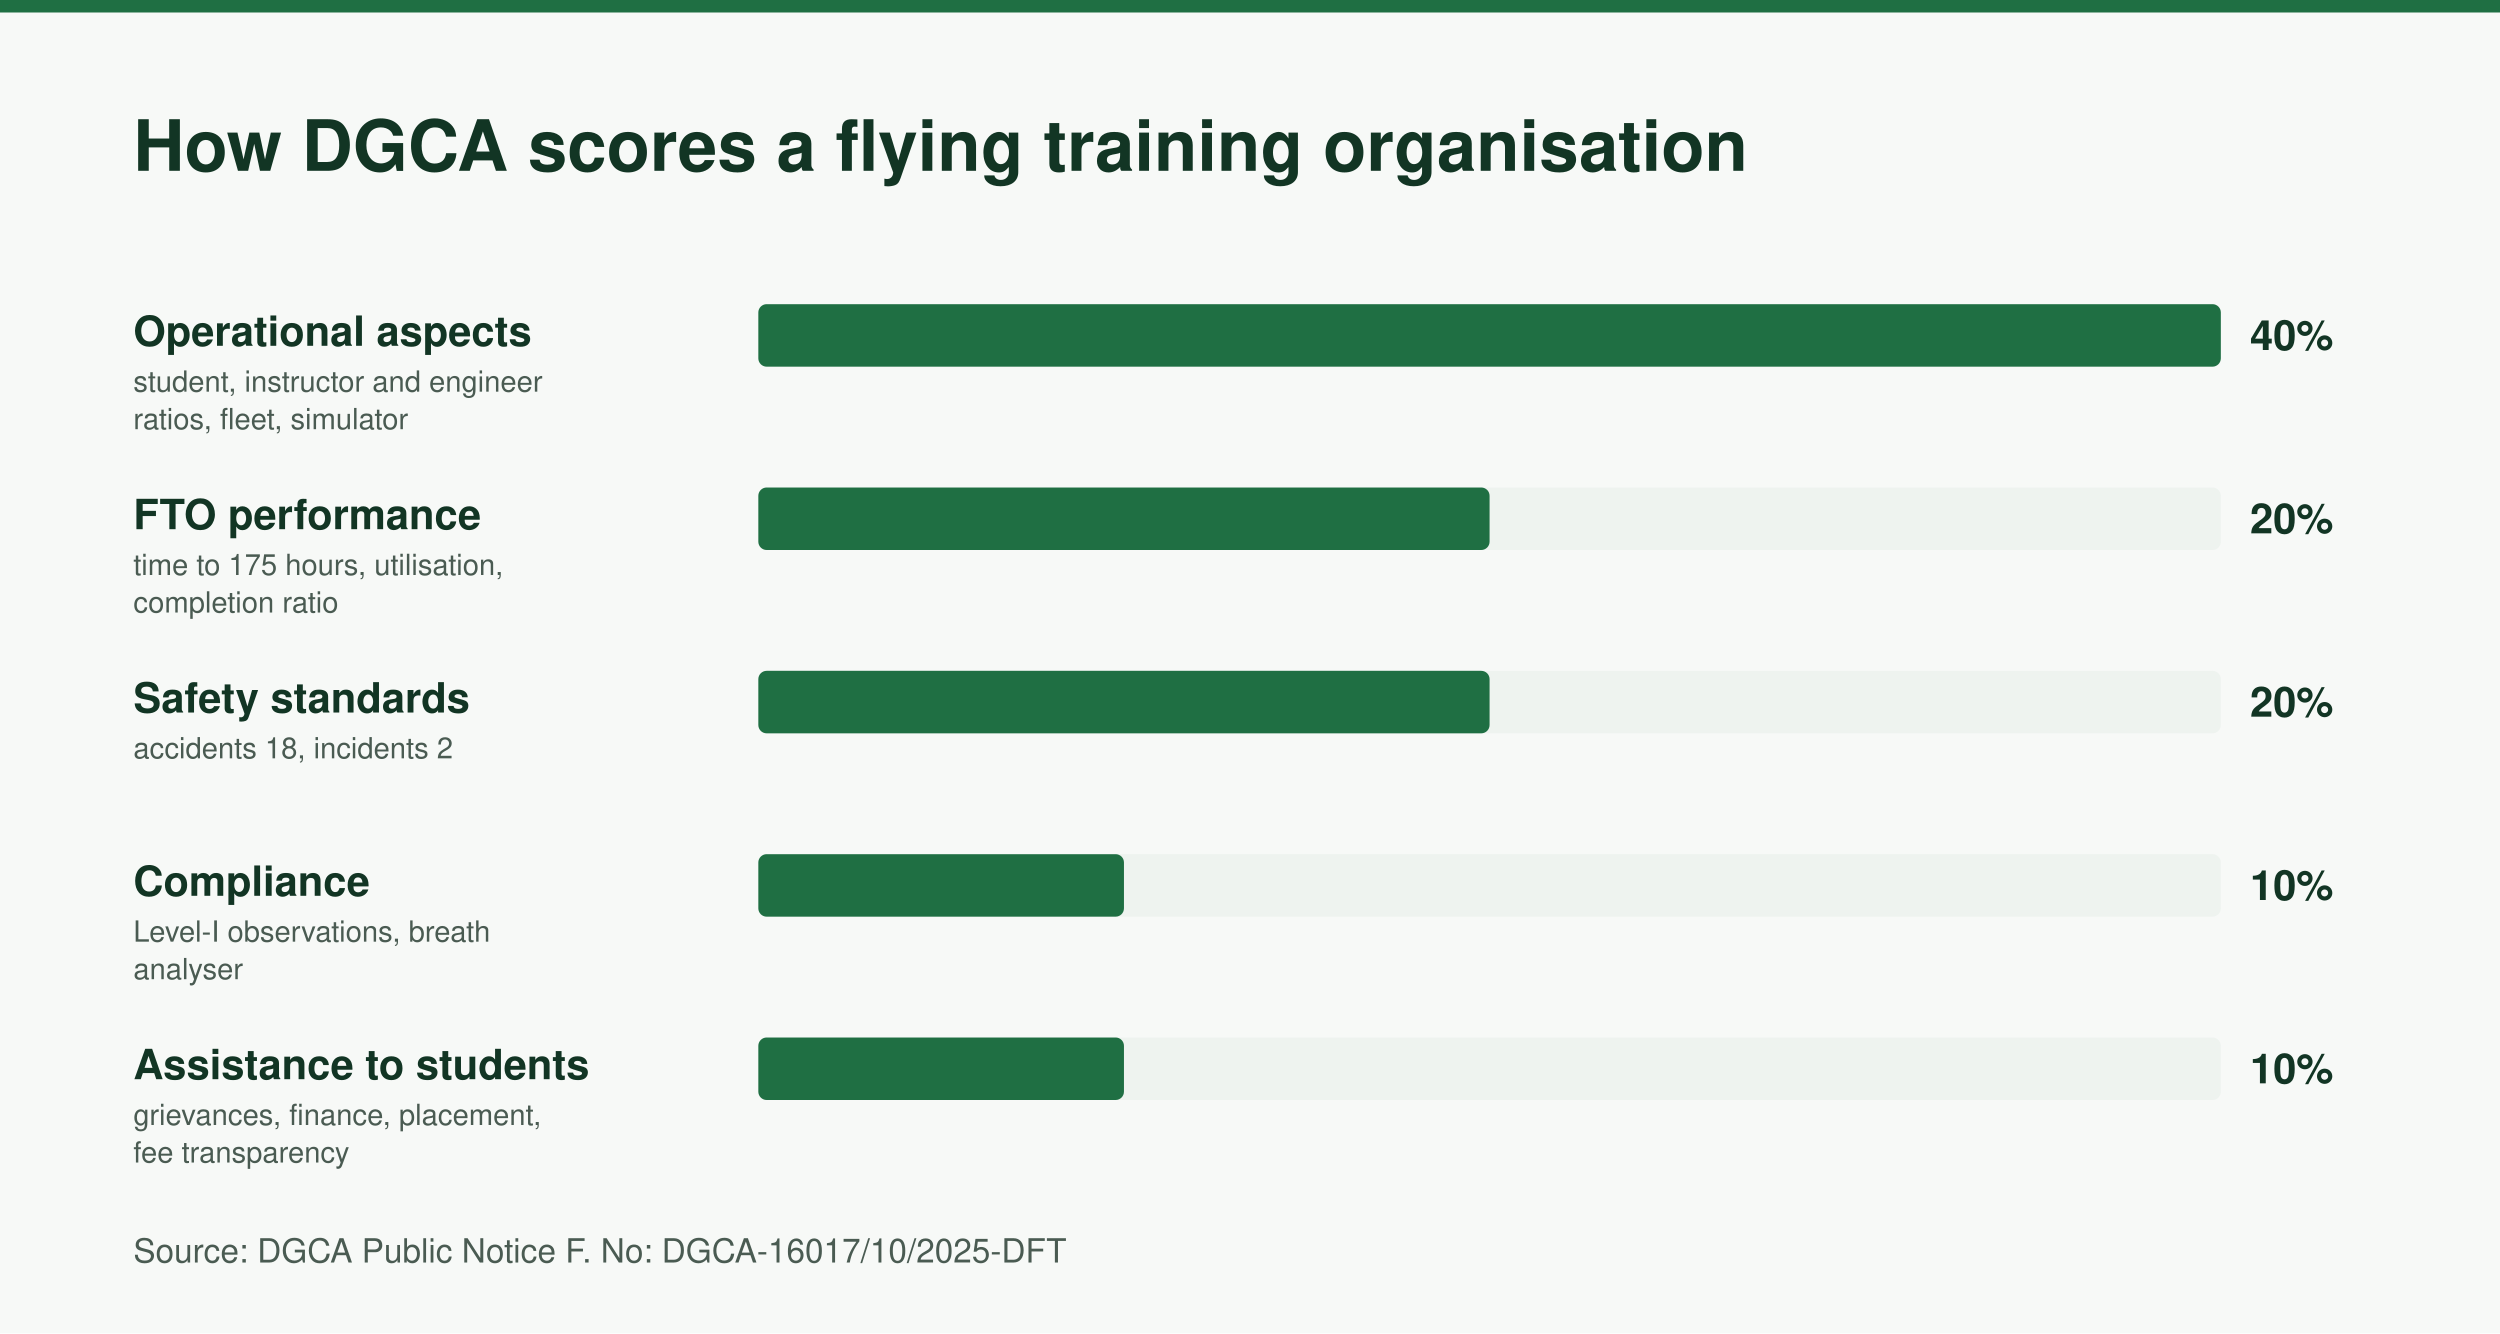
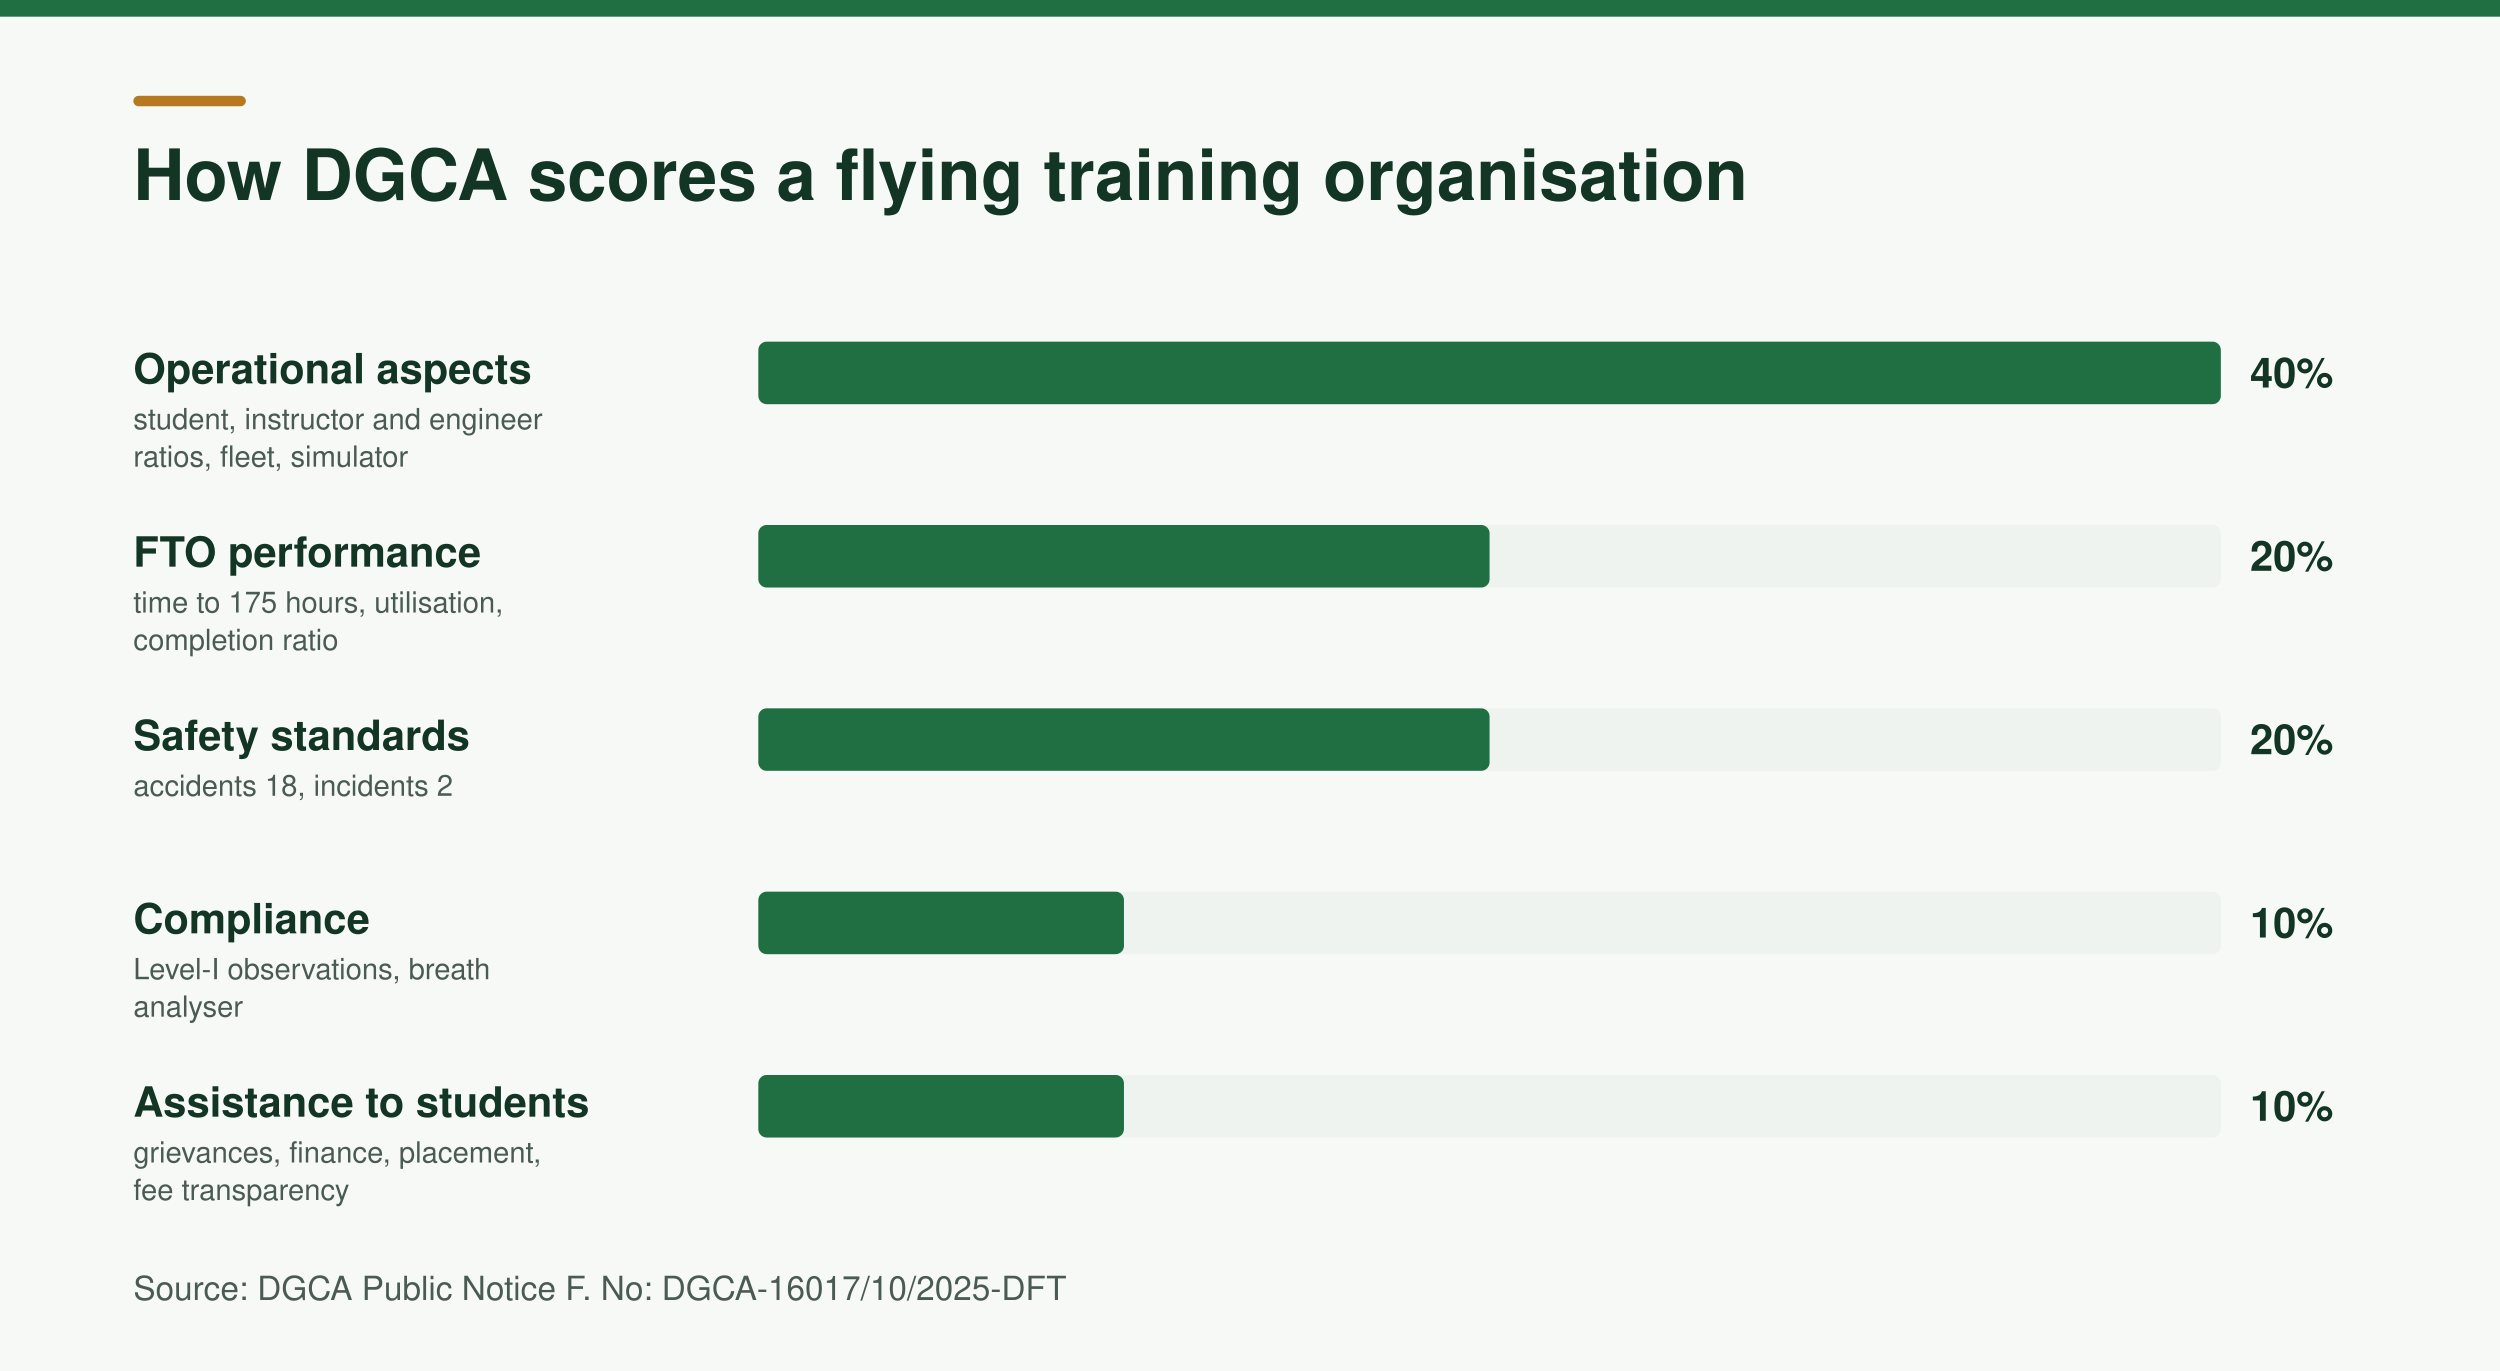
- <svg xmlns="http://www.w3.org/2000/svg" viewBox="0 0 1200 640" width="1200" height="640" role="img" aria-label="How DGCA scores a flying training organisation">
-   <rect width="1200" height="640" fill="#f7f9f7" />
-   <rect x="0" y="0" width="1200" height="6" fill="#1f6f43" />
-   <text x="64" y="82" font-family="'Helvetica Neue', Helvetica, Arial, sans-serif" font-size="34" font-weight="700" fill="#123524" text-anchor="start">How DGCA scores a flying training organisation</text>
-   <text x="64" y="166" font-family="'Helvetica Neue', Helvetica, Arial, sans-serif" font-size="20" font-weight="600" fill="#123524" text-anchor="start">Operational aspects</text>
-   <text x="64" y="188" font-family="'Helvetica Neue', Helvetica, Arial, sans-serif" font-size="14" font-weight="400" fill="#4a5b52" text-anchor="start">student, instructor and engineer</text>
-   <text x="64" y="206" font-family="'Helvetica Neue', Helvetica, Arial, sans-serif" font-size="14" font-weight="400" fill="#4a5b52" text-anchor="start">ratios, fleet, simulator</text>
-   <rect x="364" y="146" width="702" height="30" rx="4" fill="#eef3ef" />
-   <rect x="364" y="146" width="702" height="30" rx="4" fill="#1f6f43" />
-   <text x="1080" y="168" font-family="'Helvetica Neue', Helvetica, Arial, sans-serif" font-size="20" font-weight="700" fill="#123524" text-anchor="start">40%</text>
-   <text x="64" y="254" font-family="'Helvetica Neue', Helvetica, Arial, sans-serif" font-size="20" font-weight="600" fill="#123524" text-anchor="start">FTO performance</text>
-   <text x="64" y="276" font-family="'Helvetica Neue', Helvetica, Arial, sans-serif" font-size="14" font-weight="400" fill="#4a5b52" text-anchor="start">time to 175 hours, utilisation,</text>
-   <text x="64" y="294" font-family="'Helvetica Neue', Helvetica, Arial, sans-serif" font-size="14" font-weight="400" fill="#4a5b52" text-anchor="start">completion ratio</text>
-   <rect x="364" y="234" width="702" height="30" rx="4" fill="#eef3ef" />
-   <rect x="364" y="234" width="351" height="30" rx="4" fill="#1f6f43" />
-   <text x="1080" y="256" font-family="'Helvetica Neue', Helvetica, Arial, sans-serif" font-size="20" font-weight="700" fill="#123524" text-anchor="start">20%</text>
-   <text x="64" y="342" font-family="'Helvetica Neue', Helvetica, Arial, sans-serif" font-size="20" font-weight="600" fill="#123524" text-anchor="start">Safety standards</text>
-   <text x="64" y="364" font-family="'Helvetica Neue', Helvetica, Arial, sans-serif" font-size="14" font-weight="400" fill="#4a5b52" text-anchor="start">accidents 18, incidents 2</text>
-   <rect x="364" y="322" width="702" height="30" rx="4" fill="#eef3ef" />
-   <rect x="364" y="322" width="351" height="30" rx="4" fill="#1f6f43" />
-   <text x="1080" y="344" font-family="'Helvetica Neue', Helvetica, Arial, sans-serif" font-size="20" font-weight="700" fill="#123524" text-anchor="start">20%</text>
-   <text x="64" y="430" font-family="'Helvetica Neue', Helvetica, Arial, sans-serif" font-size="20" font-weight="600" fill="#123524" text-anchor="start">Compliance</text>
-   <text x="64" y="452" font-family="'Helvetica Neue', Helvetica, Arial, sans-serif" font-size="14" font-weight="400" fill="#4a5b52" text-anchor="start">Level-I observations, breath</text>
-   <text x="64" y="470" font-family="'Helvetica Neue', Helvetica, Arial, sans-serif" font-size="14" font-weight="400" fill="#4a5b52" text-anchor="start">analyser</text>
-   <rect x="364" y="410" width="702" height="30" rx="4" fill="#eef3ef" />
-   <rect x="364" y="410" width="175.5" height="30" rx="4" fill="#1f6f43" />
-   <text x="1080" y="432" font-family="'Helvetica Neue', Helvetica, Arial, sans-serif" font-size="20" font-weight="700" fill="#123524" text-anchor="start">10%</text>
-   <text x="64" y="518" font-family="'Helvetica Neue', Helvetica, Arial, sans-serif" font-size="20" font-weight="600" fill="#123524" text-anchor="start">Assistance to students</text>
-   <text x="64" y="540" font-family="'Helvetica Neue', Helvetica, Arial, sans-serif" font-size="14" font-weight="400" fill="#4a5b52" text-anchor="start">grievances, finance, placement,</text>
-   <text x="64" y="558" font-family="'Helvetica Neue', Helvetica, Arial, sans-serif" font-size="14" font-weight="400" fill="#4a5b52" text-anchor="start">fee transparency</text>
-   <rect x="364" y="498" width="702" height="30" rx="4" fill="#eef3ef" />
-   <rect x="364" y="498" width="175.5" height="30" rx="4" fill="#1f6f43" />
-   <text x="1080" y="520" font-family="'Helvetica Neue', Helvetica, Arial, sans-serif" font-size="20" font-weight="700" fill="#123524" text-anchor="start">10%</text>
-   <text x="64" y="606" font-family="'Helvetica Neue', Helvetica, Arial, sans-serif" font-size="16" font-weight="400" fill="#4a5b52" text-anchor="start">Source: DGCA Public Notice F. No: DGCA-16017/10/2025-DFT</text>
+ <svg xmlns="http://www.w3.org/2000/svg" viewBox="0 0 1200 658" width="1200" height="658" role="img" aria-label="How DGCA scores a flying training organisation">
+   <rect width="1200" height="658" fill="#f7f9f7" />
+   <rect x="0" y="0" width="1200" height="8" fill="#1f6f43" />
+   <rect x="64" y="46" width="54" height="5" rx="2.5" fill="#b7791f" />
+   <text x="64" y="96" font-family="'Helvetica Neue', Helvetica, Arial, sans-serif" font-size="34" font-weight="700" fill="#123524" text-anchor="start">How DGCA scores a flying training organisation</text>
+   <text x="64" y="184" font-family="'Helvetica Neue', Helvetica, Arial, sans-serif" font-size="20" font-weight="600" fill="#123524" text-anchor="start">Operational aspects</text>
+   <text x="64" y="206" font-family="'Helvetica Neue', Helvetica, Arial, sans-serif" font-size="14" font-weight="400" fill="#4a5b52" text-anchor="start">student, instructor and engineer</text>
+   <text x="64" y="224" font-family="'Helvetica Neue', Helvetica, Arial, sans-serif" font-size="14" font-weight="400" fill="#4a5b52" text-anchor="start">ratios, fleet, simulator</text>
+   <rect x="364" y="164" width="702" height="30" rx="4" fill="#eef3ef" />
+   <rect x="364" y="164" width="702" height="30" rx="4" fill="#1f6f43" />
+   <text x="1080" y="186" font-family="'Helvetica Neue', Helvetica, Arial, sans-serif" font-size="20" font-weight="700" fill="#123524" text-anchor="start">40%</text>
+   <text x="64" y="272" font-family="'Helvetica Neue', Helvetica, Arial, sans-serif" font-size="20" font-weight="600" fill="#123524" text-anchor="start">FTO performance</text>
+   <text x="64" y="294" font-family="'Helvetica Neue', Helvetica, Arial, sans-serif" font-size="14" font-weight="400" fill="#4a5b52" text-anchor="start">time to 175 hours, utilisation,</text>
+   <text x="64" y="312" font-family="'Helvetica Neue', Helvetica, Arial, sans-serif" font-size="14" font-weight="400" fill="#4a5b52" text-anchor="start">completion ratio</text>
+   <rect x="364" y="252" width="702" height="30" rx="4" fill="#eef3ef" />
+   <rect x="364" y="252" width="351" height="30" rx="4" fill="#1f6f43" />
+   <text x="1080" y="274" font-family="'Helvetica Neue', Helvetica, Arial, sans-serif" font-size="20" font-weight="700" fill="#123524" text-anchor="start">20%</text>
+   <text x="64" y="360" font-family="'Helvetica Neue', Helvetica, Arial, sans-serif" font-size="20" font-weight="600" fill="#123524" text-anchor="start">Safety standards</text>
+   <text x="64" y="382" font-family="'Helvetica Neue', Helvetica, Arial, sans-serif" font-size="14" font-weight="400" fill="#4a5b52" text-anchor="start">accidents 18, incidents 2</text>
+   <rect x="364" y="340" width="702" height="30" rx="4" fill="#eef3ef" />
+   <rect x="364" y="340" width="351" height="30" rx="4" fill="#1f6f43" />
+   <text x="1080" y="362" font-family="'Helvetica Neue', Helvetica, Arial, sans-serif" font-size="20" font-weight="700" fill="#123524" text-anchor="start">20%</text>
+   <text x="64" y="448" font-family="'Helvetica Neue', Helvetica, Arial, sans-serif" font-size="20" font-weight="600" fill="#123524" text-anchor="start">Compliance</text>
+   <text x="64" y="470" font-family="'Helvetica Neue', Helvetica, Arial, sans-serif" font-size="14" font-weight="400" fill="#4a5b52" text-anchor="start">Level-I observations, breath</text>
+   <text x="64" y="488" font-family="'Helvetica Neue', Helvetica, Arial, sans-serif" font-size="14" font-weight="400" fill="#4a5b52" text-anchor="start">analyser</text>
+   <rect x="364" y="428" width="702" height="30" rx="4" fill="#eef3ef" />
+   <rect x="364" y="428" width="175.5" height="30" rx="4" fill="#1f6f43" />
+   <text x="1080" y="450" font-family="'Helvetica Neue', Helvetica, Arial, sans-serif" font-size="20" font-weight="700" fill="#123524" text-anchor="start">10%</text>
+   <text x="64" y="536" font-family="'Helvetica Neue', Helvetica, Arial, sans-serif" font-size="20" font-weight="600" fill="#123524" text-anchor="start">Assistance to students</text>
+   <text x="64" y="558" font-family="'Helvetica Neue', Helvetica, Arial, sans-serif" font-size="14" font-weight="400" fill="#4a5b52" text-anchor="start">grievances, finance, placement,</text>
+   <text x="64" y="576" font-family="'Helvetica Neue', Helvetica, Arial, sans-serif" font-size="14" font-weight="400" fill="#4a5b52" text-anchor="start">fee transparency</text>
+   <rect x="364" y="516" width="702" height="30" rx="4" fill="#eef3ef" />
+   <rect x="364" y="516" width="175.5" height="30" rx="4" fill="#1f6f43" />
+   <text x="1080" y="538" font-family="'Helvetica Neue', Helvetica, Arial, sans-serif" font-size="20" font-weight="700" fill="#123524" text-anchor="start">10%</text>
+   <text x="64" y="624" font-family="'Helvetica Neue', Helvetica, Arial, sans-serif" font-size="16" font-weight="400" fill="#4a5b52" text-anchor="start">Source: DGCA Public Notice F. No: DGCA-16017/10/2025-DFT</text>
</svg>
